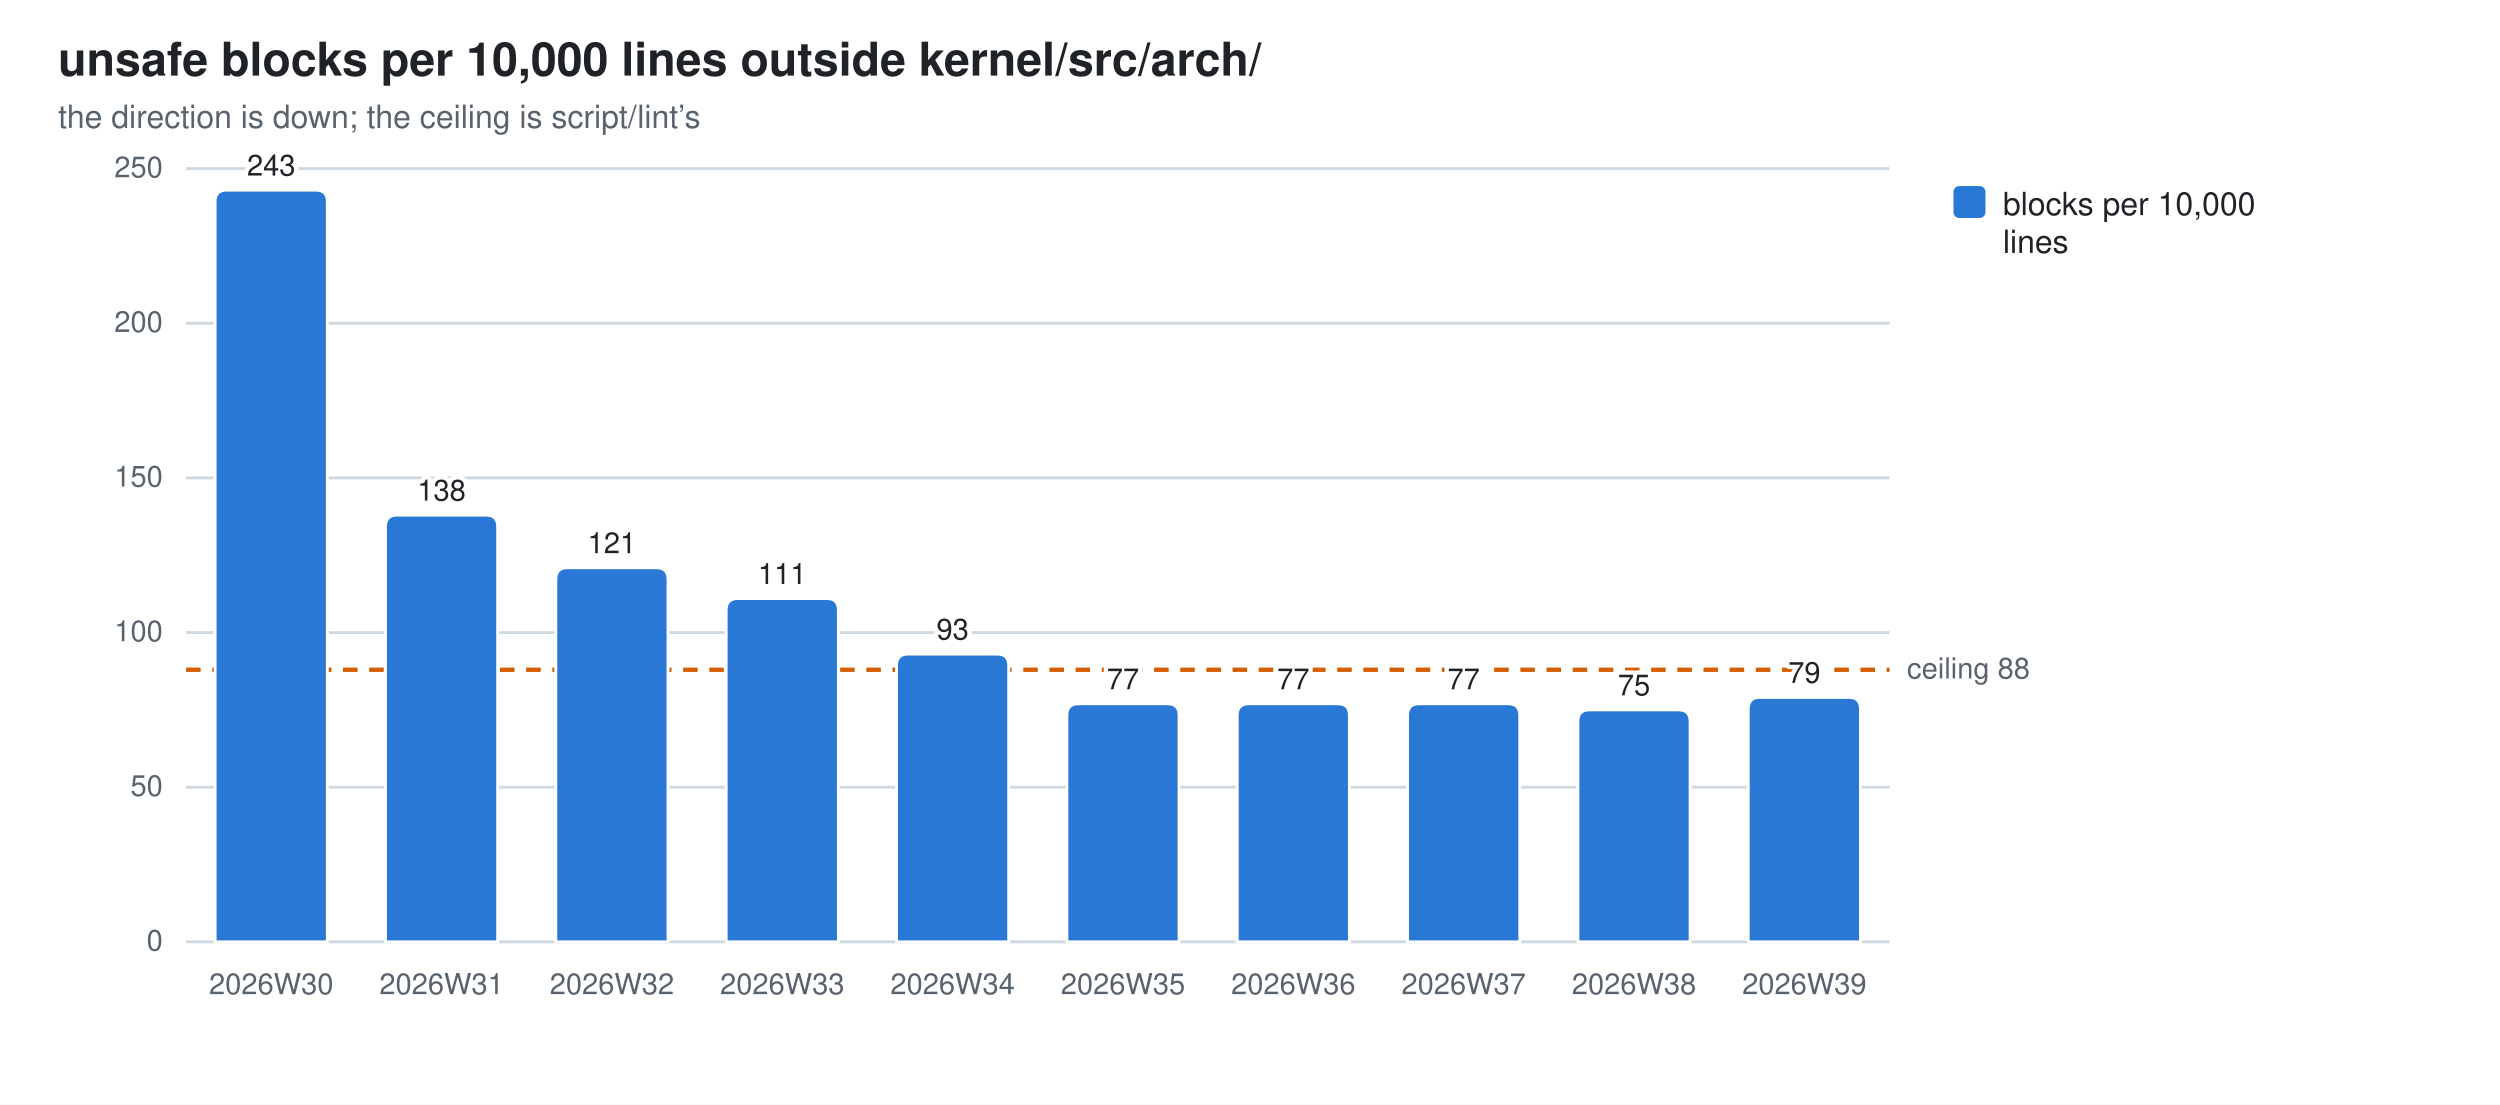
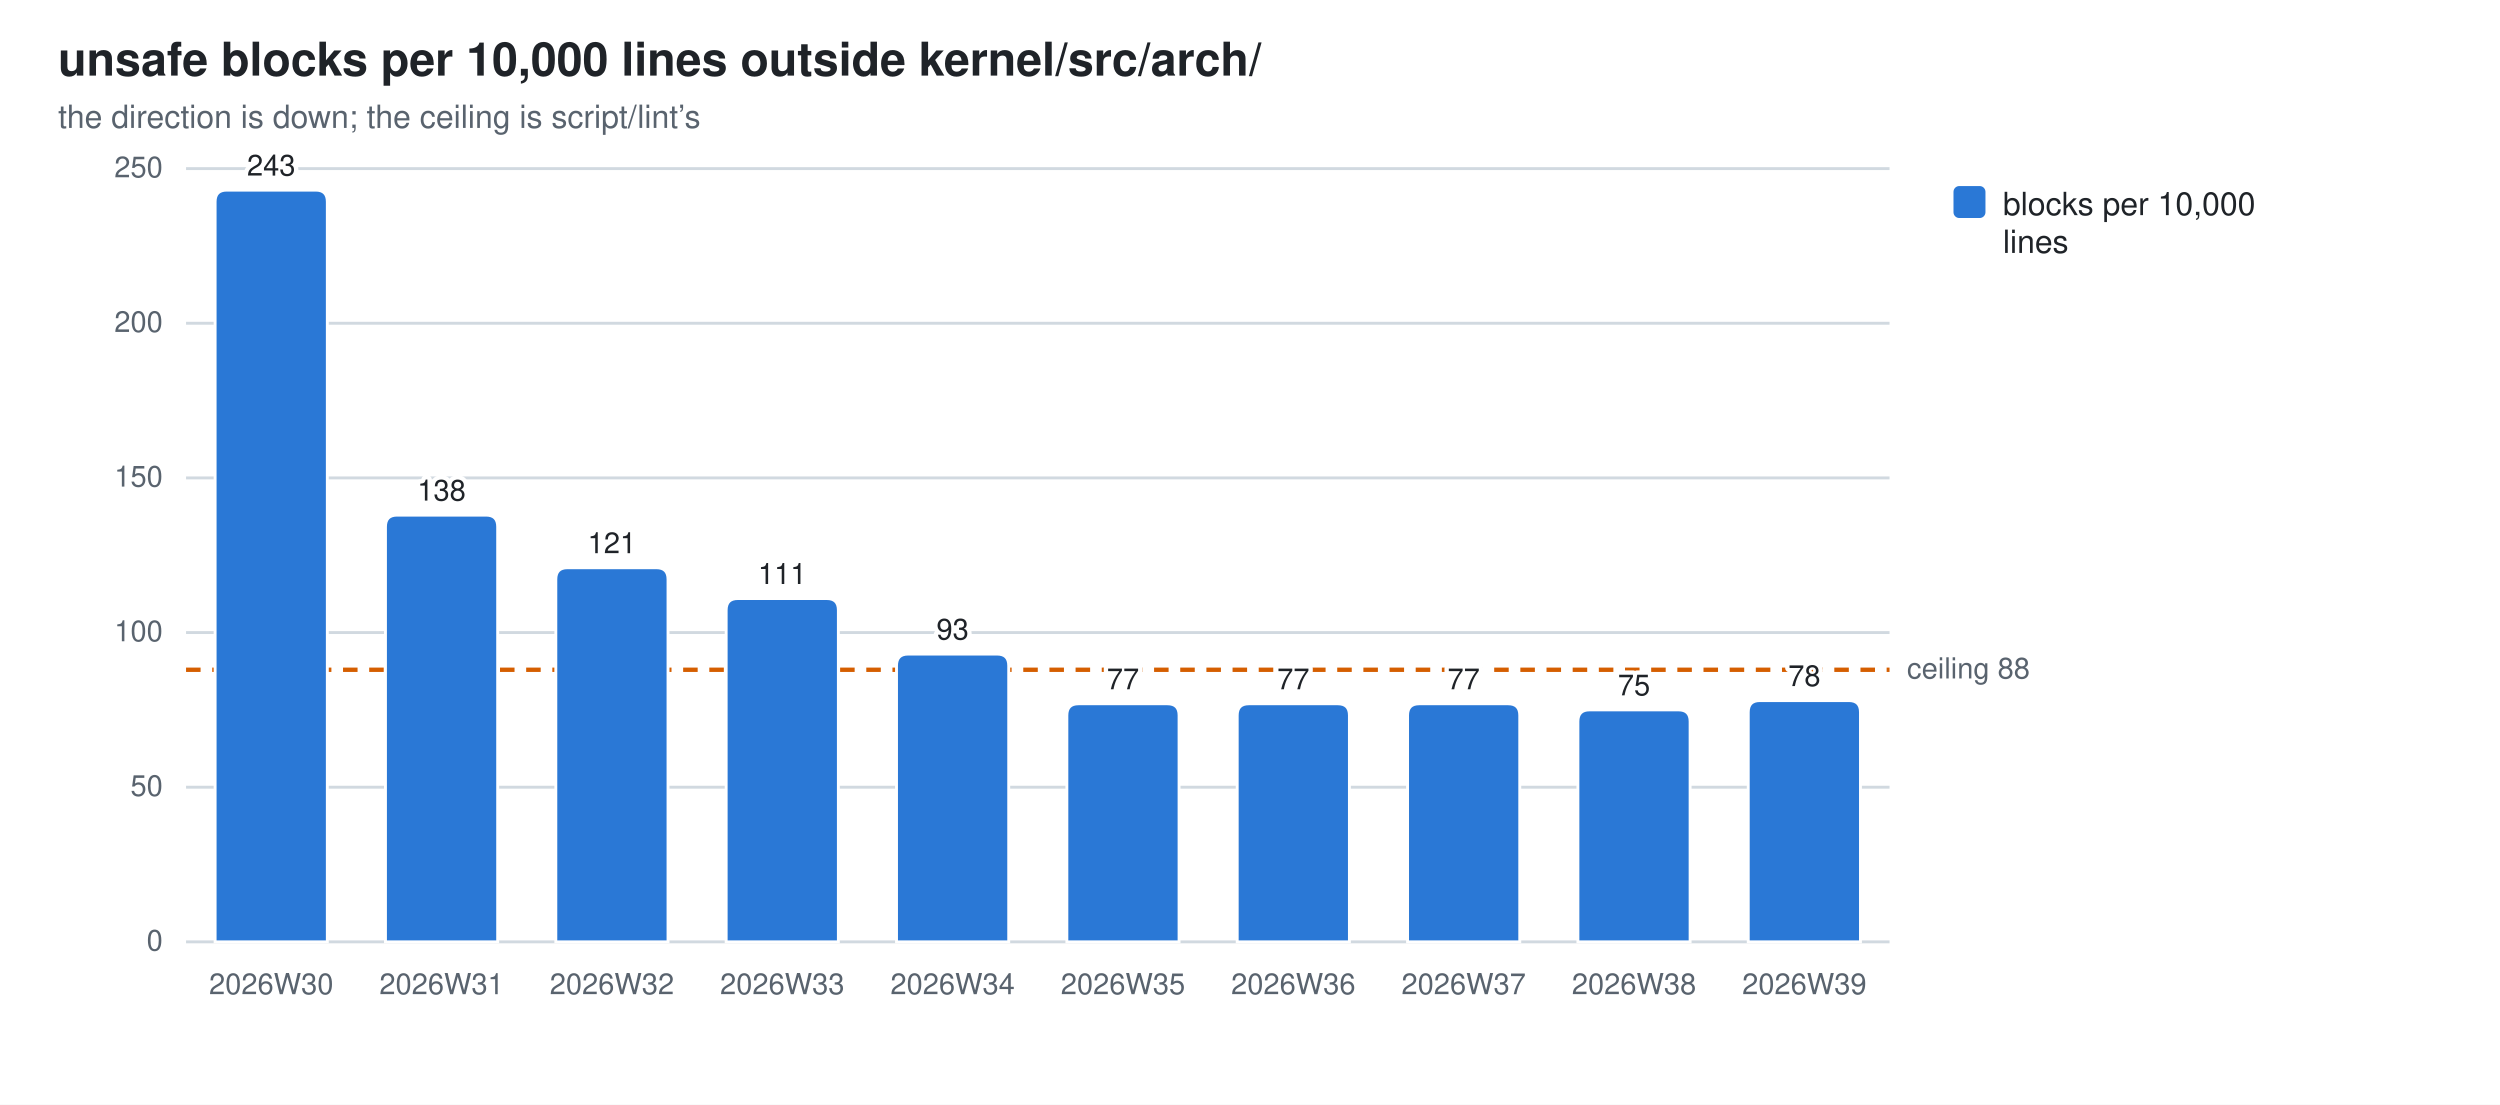
<svg xmlns="http://www.w3.org/2000/svg" width="860" height="380" viewBox="0 0 860 380" role="img" aria-label="unsafe blocks per 10,000 lines outside kernel/src/arch/">
  <style>
  .bg{fill:#ffffff} .fg{fill:#1f2328} .mut{fill:#59636e} .grid{stroke:#d1d9e0}
  .seg{stroke:#ffffff;stroke-width:1}
  .val{paint-order:stroke;stroke:#ffffff;stroke-width:3px;stroke-linejoin:round}
  .s0{fill:#2a78d6}  .s1{fill:#eb6834}  .s2{fill:#1baf7a}  .s3{fill:#eda100}  .s4{fill:#e87ba4}  .s5{fill:#008300}  .s6{fill:#4a3aa7}  .s7{fill:#e34948}
  @media (prefers-color-scheme: dark){
    .bg{fill:#0d1117} .fg{fill:#e6edf3} .mut{fill:#9198a1} .grid{stroke:#30363d}
    .seg{stroke:#0d1117} .val{stroke:#0d1117} .s0{fill:#3987e5} .s1{fill:#d95926} .s2{fill:#199e70} .s3{fill:#c98500} .s4{fill:#d55181} .s5{fill:#008300} .s6{fill:#9085e9} .s7{fill:#e66767}}
  text{font-family:-apple-system,BlinkMacSystemFont,"Segoe UI",Helvetica,Arial,sans-serif}
</style>
  <rect class="bg" width="860" height="380" />
  <text class="fg" x="20" y="26" font-size="16" font-weight="600">unsafe blocks per 10,000 lines outside kernel/src/arch/</text>
  <text class="mut" x="20" y="44" font-size="11">the direction is down; the ceiling is script/lint’s</text>
  <line class="grid" x1="64" y1="324.0" x2="650.0" y2="324.0" stroke-width="1" />
  <text class="mut" x="56" y="327.0" font-size="10" text-anchor="end">0</text>
  <line class="grid" x1="64" y1="270.8" x2="650.0" y2="270.8" stroke-width="1" />
  <text class="mut" x="56" y="273.8" font-size="10" text-anchor="end">50</text>
  <line class="grid" x1="64" y1="217.6" x2="650.0" y2="217.6" stroke-width="1" />
  <text class="mut" x="56" y="220.6" font-size="10" text-anchor="end">100</text>
  <line class="grid" x1="64" y1="164.4" x2="650.0" y2="164.4" stroke-width="1" />
  <text class="mut" x="56" y="167.4" font-size="10" text-anchor="end">150</text>
  <line class="grid" x1="64" y1="111.2" x2="650.0" y2="111.2" stroke-width="1" />
  <text class="mut" x="56" y="114.2" font-size="10" text-anchor="end">200</text>
  <line class="grid" x1="64" y1="58.0" x2="650.0" y2="58.0" stroke-width="1" />
  <text class="mut" x="56" y="61.0" font-size="10" text-anchor="end">250</text>
  <line x1="64" y1="230.4" x2="650.0" y2="230.4" stroke="#D55E00" stroke-width="1.5" stroke-dasharray="5 4" />
  <text class="mut" x="656.0" y="233.4" font-size="10">ceiling 88</text>
  <path class="seg s0" d="M74.0,324.0 V69.4 Q74.0,65.4 78.0,65.4 H108.6 Q112.6,65.4 112.6,69.4 V324.0 Z" />
  <text class="mut" x="93.3" y="342" font-size="10" text-anchor="middle">2026W30</text>
  <text class="fg val" x="93.3" y="60.4" font-size="10" text-anchor="middle">243</text>
  <path class="seg s0" d="M132.6,324.0 V181.2 Q132.6,177.2 136.6,177.2 H167.2 Q171.2,177.2 171.2,181.2 V324.0 Z" />
  <text class="mut" x="151.9" y="342" font-size="10" text-anchor="middle">2026W31</text>
  <text class="fg val" x="151.9" y="172.2" font-size="10" text-anchor="middle">138</text>
  <path class="seg s0" d="M191.2,324.0 V199.3 Q191.2,195.3 195.2,195.3 H225.8 Q229.8,195.3 229.8,199.3 V324.0 Z" />
  <text class="mut" x="210.5" y="342" font-size="10" text-anchor="middle">2026W32</text>
  <text class="fg val" x="210.5" y="190.3" font-size="10" text-anchor="middle">121</text>
  <path class="seg s0" d="M249.8,324.0 V209.9 Q249.8,205.9 253.8,205.9 H284.4 Q288.4,205.9 288.4,209.9 V324.0 Z" />
  <text class="mut" x="269.1" y="342" font-size="10" text-anchor="middle">2026W33</text>
  <text class="fg val" x="269.1" y="200.9" font-size="10" text-anchor="middle">111</text>
  <path class="seg s0" d="M308.4,324.0 V229.0 Q308.4,225.0 312.4,225.0 H343.0 Q347.0,225.0 347.0,229.0 V324.0 Z" />
  <text class="mut" x="327.7" y="342" font-size="10" text-anchor="middle">2026W34</text>
  <text class="fg val" x="327.7" y="220.0" font-size="10" text-anchor="middle">93</text>
  <path class="seg s0" d="M367.0,324.0 V246.1 Q367.0,242.1 371.0,242.1 H401.6 Q405.6,242.1 405.6,246.1 V324.0 Z" />
  <text class="mut" x="386.3" y="342" font-size="10" text-anchor="middle">2026W35</text>
  <text class="fg val" x="386.3" y="237.1" font-size="10" text-anchor="middle">77</text>
  <path class="seg s0" d="M425.6,324.0 V246.1 Q425.6,242.1 429.6,242.1 H460.2 Q464.2,242.1 464.2,246.1 V324.0 Z" />
  <text class="mut" x="444.9" y="342" font-size="10" text-anchor="middle">2026W36</text>
  <text class="fg val" x="444.9" y="237.1" font-size="10" text-anchor="middle">77</text>
  <path class="seg s0" d="M484.2,324.0 V246.1 Q484.2,242.1 488.2,242.1 H518.8 Q522.8,242.1 522.8,246.1 V324.0 Z" />
  <text class="mut" x="503.5" y="342" font-size="10" text-anchor="middle">2026W37</text>
  <text class="fg val" x="503.5" y="237.1" font-size="10" text-anchor="middle">77</text>
  <path class="seg s0" d="M542.8,324.0 V248.2 Q542.8,244.2 546.8,244.2 H577.4 Q581.4,244.2 581.4,248.2 V324.0 Z" />
  <text class="mut" x="562.1" y="342" font-size="10" text-anchor="middle">2026W38</text>
  <text class="fg val" x="562.1" y="239.2" font-size="10" text-anchor="middle">75</text>
-   <path class="seg s0" d="M601.4,324.0 V243.9 Q601.4,239.9 605.4,239.9 H636.0 Q640.0,239.9 640.0,243.9 V324.0 Z" />
+   <path class="seg s0" d="M601.4,324.0 V245.0 Q601.4,241.0 605.4,241.0 H636.0 Q640.0,241.0 640.0,245.0 V324.0 Z" />
  <text class="mut" x="620.7" y="342" font-size="10" text-anchor="middle">2026W39</text>
-   <text class="fg val" x="620.7" y="234.9" font-size="10" text-anchor="middle">79</text>
+   <text class="fg val" x="620.7" y="236.0" font-size="10" text-anchor="middle">78</text>
  <rect class="s0" x="672" y="64" width="11" height="11" rx="2" />
  <text class="fg" y="74" font-size="11">
    <tspan x="689" dy="0">blocks per 10,000</tspan>
    <tspan x="689" dy="13">lines</tspan>
  </text>
</svg>
